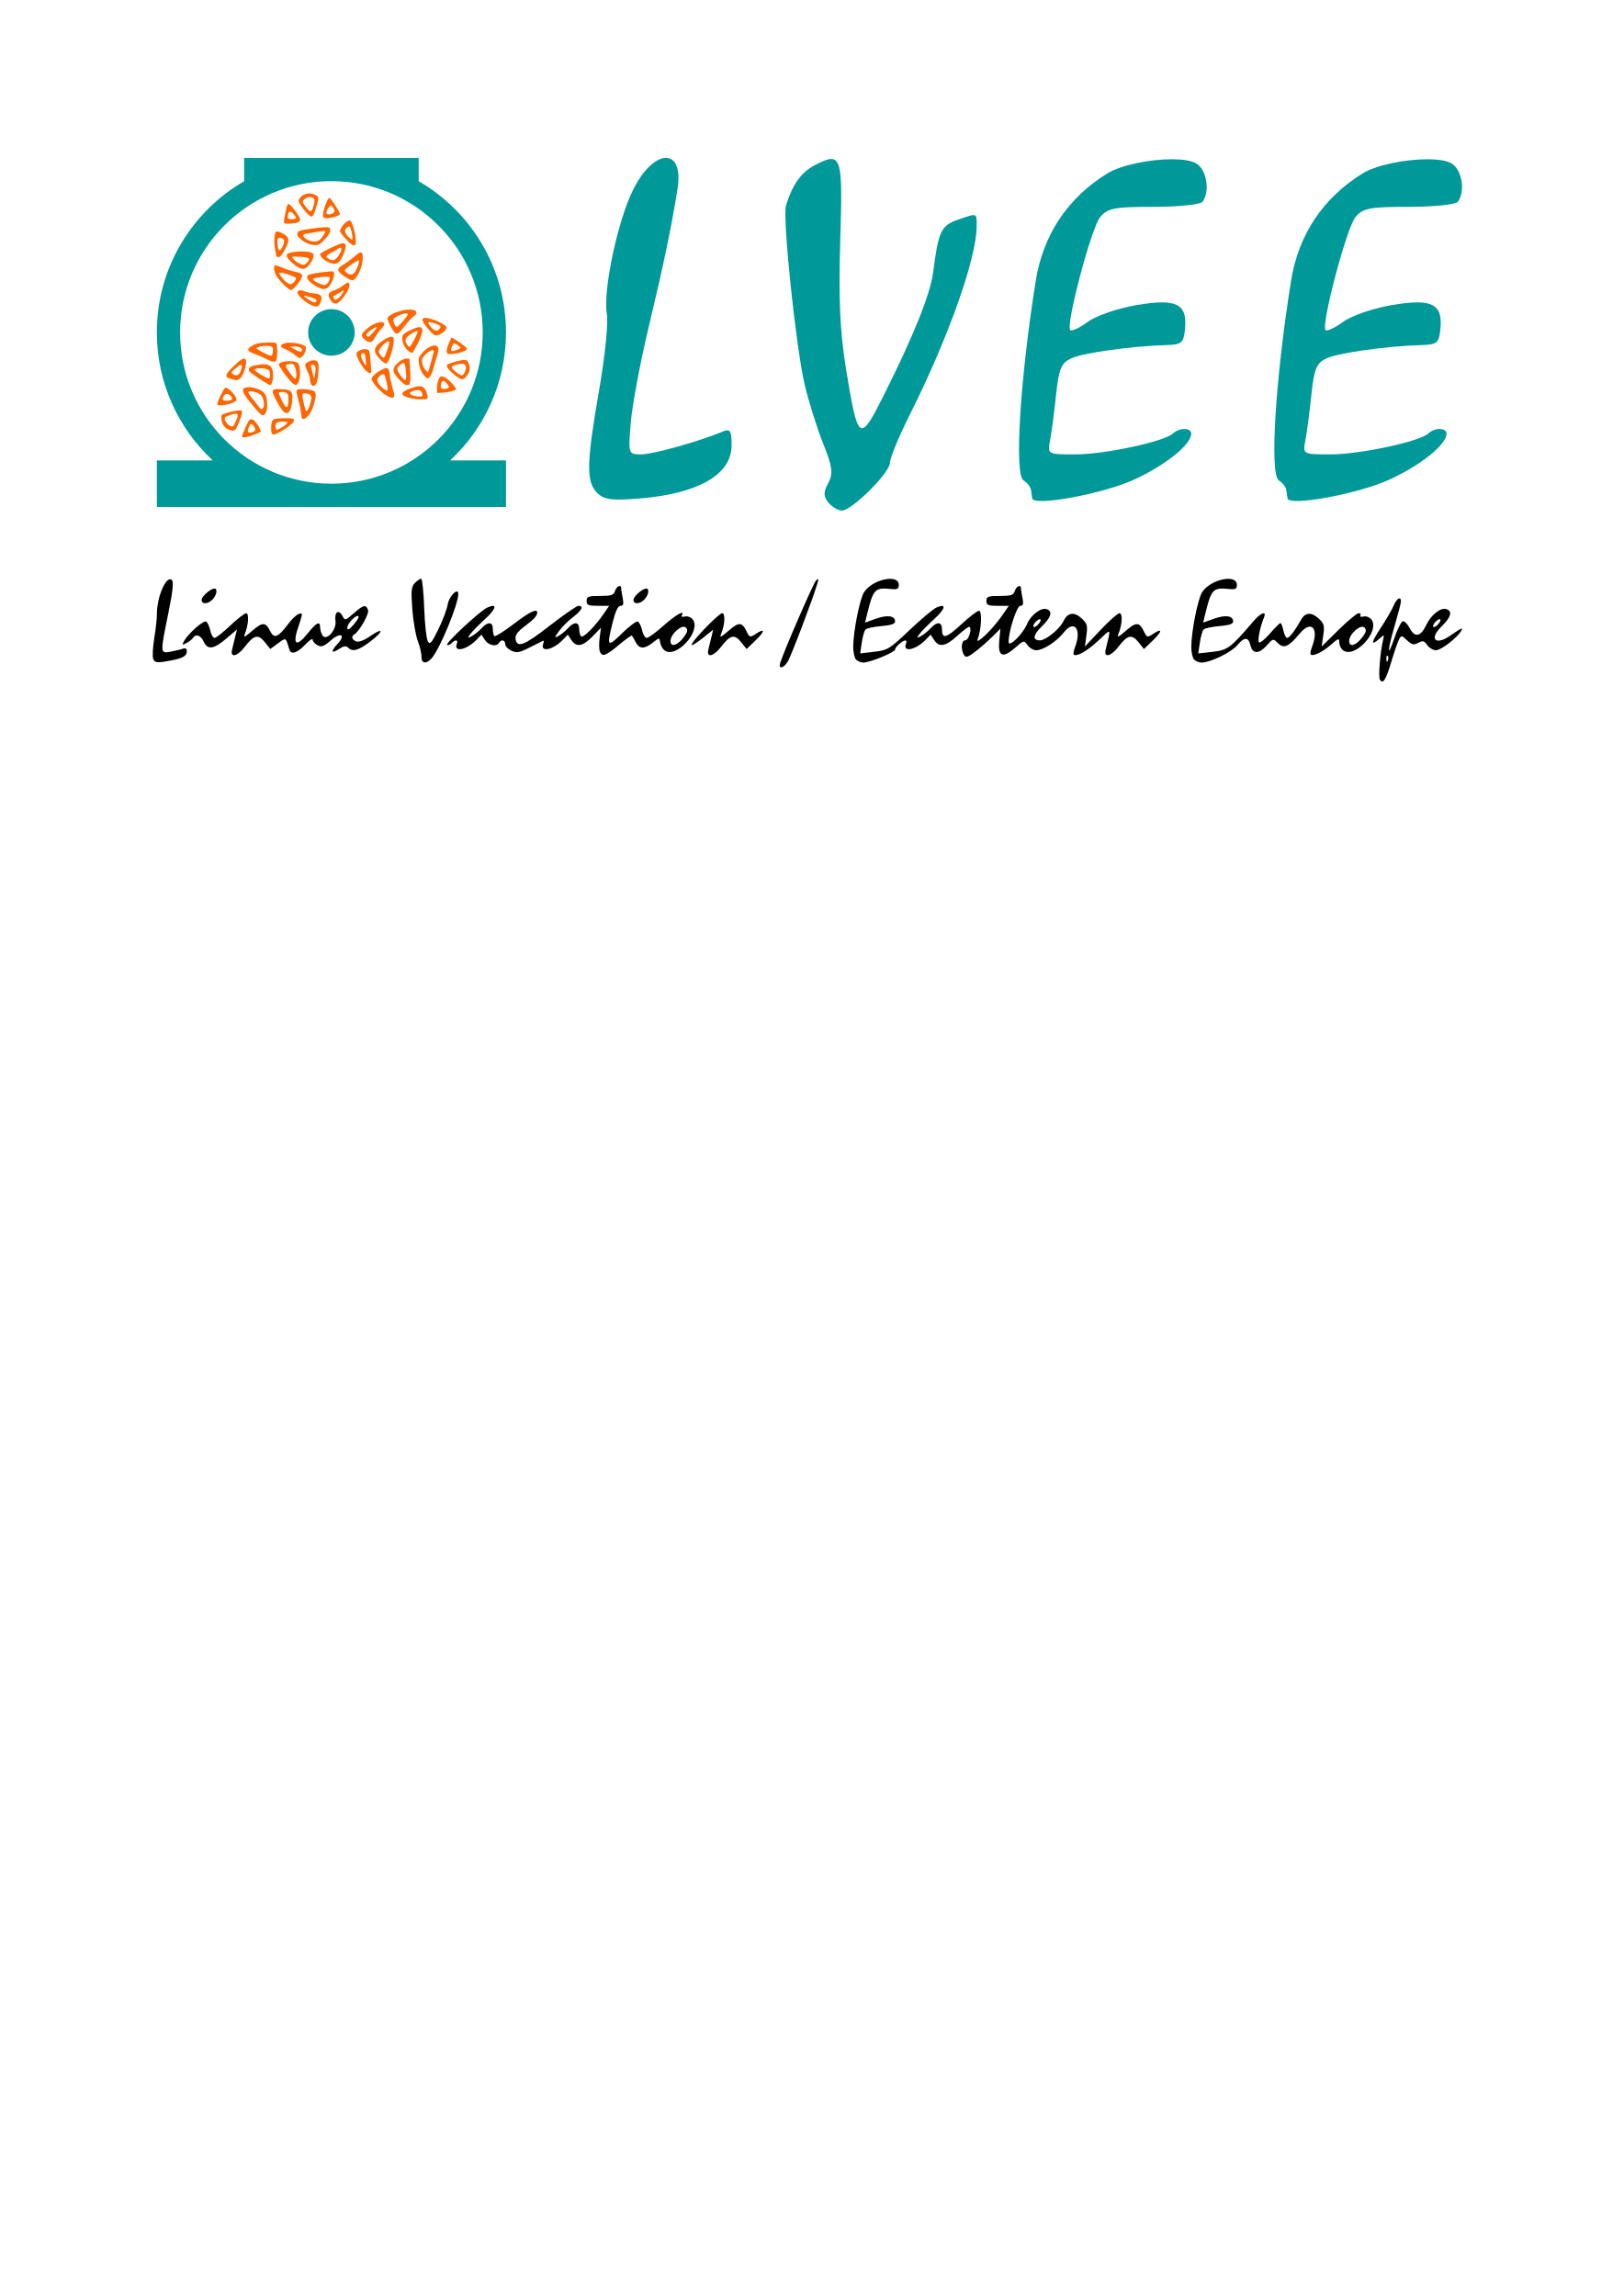
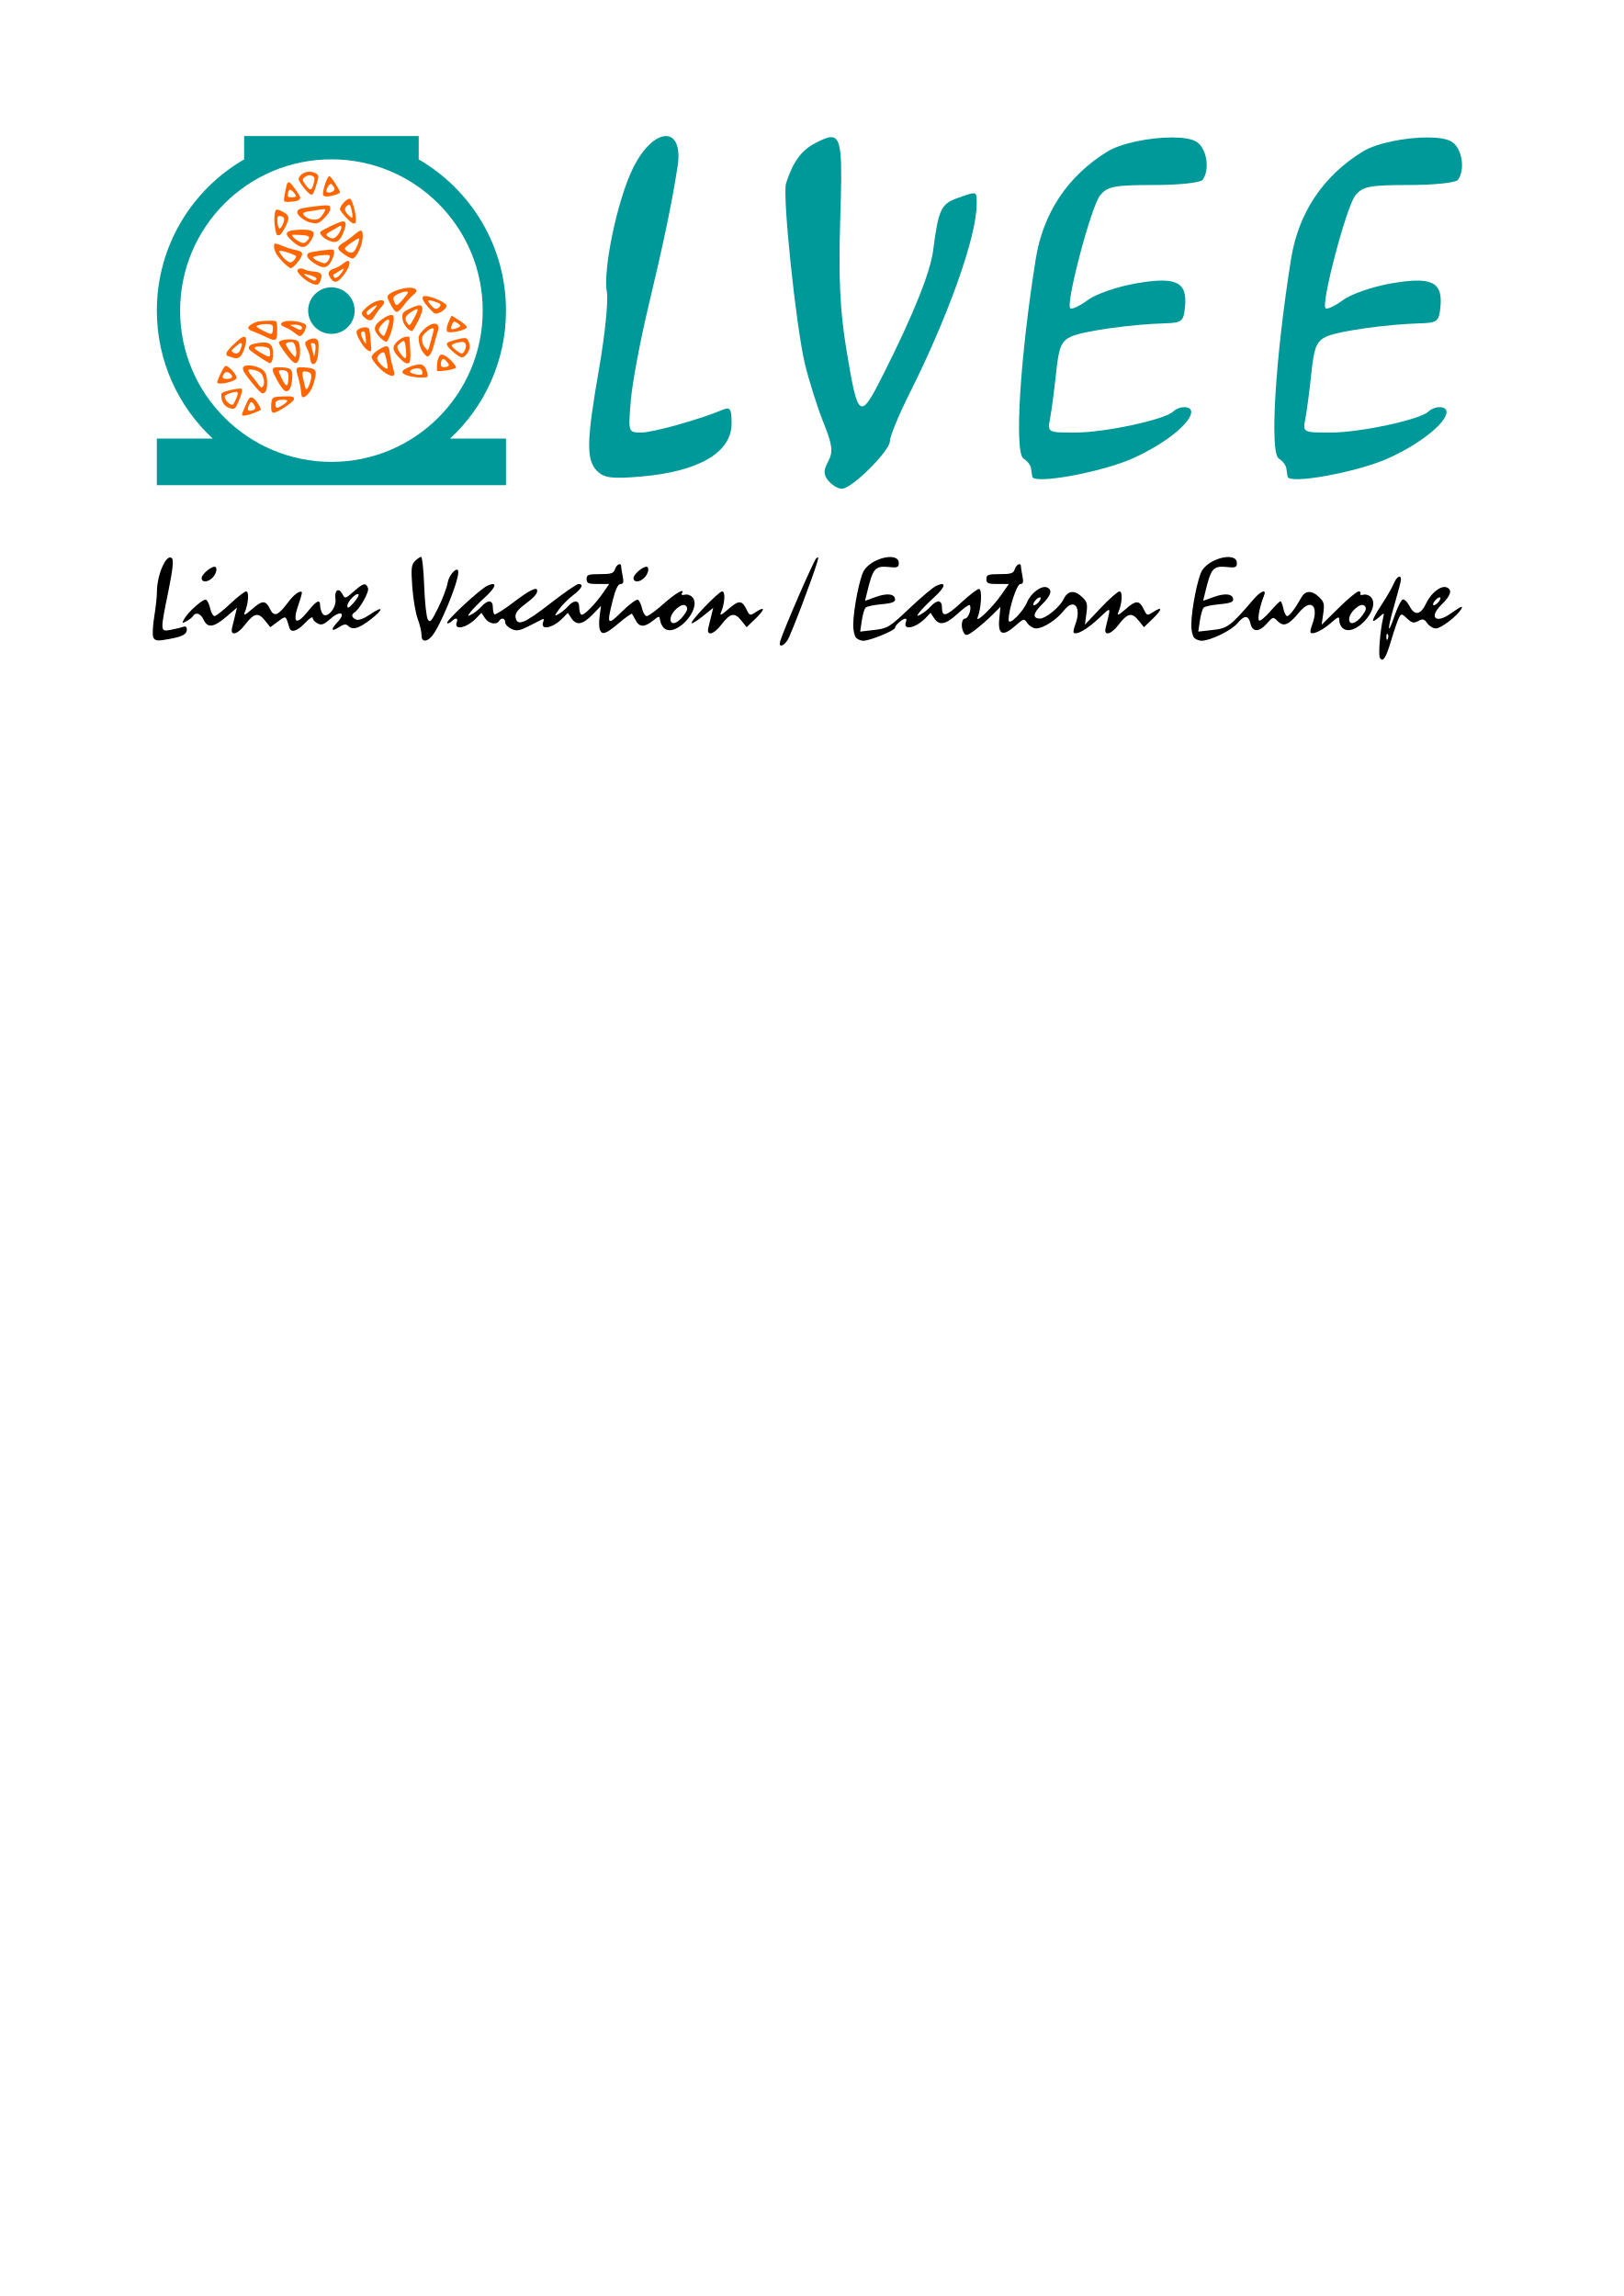
- <svg xmlns="http://www.w3.org/2000/svg" id="svg3904" width="744.094" height="1052.362" version="1.0">
+ <svg xmlns="http://www.w3.org/2000/svg" id="engine_white_" width="744.094" height="1052.362" version="1.0">
  <defs id="defs3907">
    </defs>
-   <g id="g4507" transform="translate(20,-500)">
+   <g id="g4507" transform="translate(20,-510)">
    <g transform="matrix(0.5333333,0,0,0.5333333,-54.78817,437.769)" id="g4430">
      <path style="fill:#009999;fill-opacity:1;stroke:none" d="m 275,252.362 0,20 0.125,0 c -44.9,25.919 -75.125,74.43 -75.125,130 0,43.465 18.491,82.605 48.031,110 l -48.031,0 0,40 300,0 0,-40 -48.031,0 C 481.509,484.967 500,445.828 500,402.362 c 0,-55.57 -30.225,-104.081 -75.125,-130 l 0.125,0 0,-20 -75,0 -75,0 z m 75,20 c 71.797,0 130,58.203 130,130 0,71.797 -58.203,130 -130,130 -71.797,0 -130,-58.203 -130,-130 0,-71.797 58.203,-130 130,-130 z" id="rect3820" />
      <path style="fill:#ff6600;fill-opacity:1" d="m 273.178,491.912 c 0,-1.541 4.989,-12.934 6.19,-14.134 1,-1 1.666,-1.061 3.328,-0.304 2.246,1.023 7.483,9.353 6.499,10.337 -0.33,0.33 -3.139,1.555 -6.243,2.724 -5.738,2.16 -9.774,2.728 -9.774,1.377 z m 10.357,-4.523 c 1.418,-1.037 1.426,-1.26 0.138,-3.751 -0.753,-1.457 -1.886,-2.648 -2.517,-2.648 -1.099,0 -2.977,4.022 -2.977,6.376 0,1.443 3.394,1.458 5.356,0.024 z m 15.153,1.451 c -0.937,-2.442 -0.516,-9.185 0.676,-10.816 1,-1.368 2.43,-1.663 9.276,-1.91 8.199,-0.296 9.98,0.275 8.981,2.88 -0.962,2.507 -14.325,11.165 -17.232,11.165 -0.657,0 -1.422,-0.593 -1.7,-1.318 z m 9.665,-5.458 c 2.236,-1.435 3.919,-3.029 3.741,-3.542 -0.488,-1.405 -7.9,-1.051 -9.4,0.449 -1.392,1.392 -0.852,5.702 0.715,5.702 0.483,0 2.708,-1.174 4.944,-2.609 z m -47.512,2.048 c -3.223,-1.588 -5.145,-4.877 -5.4,-9.241 -0.179,-3.064 -0.109,-3.141 4.191,-4.568 2.406,-0.798 6.438,-1.694 8.96,-1.99 4.495,-0.528 4.586,-0.497 4.586,1.573 0,2.662 -4.567,13.998 -6.008,14.912 -1.592,1.01 -3.254,0.83 -6.329,-0.686 z m 7.254,-7.241 c 2.646,-6.201 1.903,-7.027 -4.504,-5.008 -2.626,0.828 -4.95,1.963 -5.165,2.522 -1.004,2.616 4.195,8.333 6.82,7.5 0.451,-0.143 1.733,-2.4 2.849,-5.015 z m 56.387,-2.409 c -0.176,-0.573 -0.53,-3.082 -0.787,-5.575 -0.257,-2.493 -1.274,-7.254 -2.261,-10.58 -2.512,-8.46 -2.169,-8.99 5.448,-8.414 7.888,0.597 9.642,1.518 9.642,5.068 0,3.592 -2.219,11.043 -4.38,14.708 -2.843,4.822 -6.877,7.345 -7.662,4.793 z m 7.39,-12.291 c 1.658,-5.908 0.986,-7.862 -2.976,-8.655 -4.131,-0.826 -4.547,0.285 -2.843,7.599 0.829,3.559 1.683,6.771 1.896,7.137 0.824,1.412 2.588,-1.321 3.923,-6.081 z m -49.328,1.857 c -7.302,-9.008 -8.532,-10.948 -8.532,-13.458 0,-3.385 8.283,-3.289 15.061,0.173 4.271,2.182 5.618,5.176 5.713,12.698 0.069,5.497 -1.444,8.729 -4.087,8.729 -0.961,0 -4.075,-3.109 -8.155,-8.142 z m 9.005,1.412 c 1.272,-2.378 0.215,-7.891 -2.009,-10.477 -1.99,-2.314 -9.386,-4.27 -10.8,-2.857 -0.489,0.489 0.614,2.449 2.934,5.214 2.044,2.437 4.558,5.65 5.586,7.14 2.18,3.159 3.02,3.351 4.289,0.979 z m 16.916,3.188 c -2.068,-2.313 -4.841,-6.903 -7.505,-12.424 -2.819,-5.844 -1.909,-6.803 6.071,-6.4 8.552,0.432 9.799,1.698 9.299,9.447 -0.627,9.728 -3.978,13.723 -7.866,9.377 z m 4.55,-8.663 c 0.184,-3.833 -0.09,-5.44 -1.101,-6.451 -1.602,-1.602 -7.059,-1.838 -7.07,-0.305 -0.004,0.573 1.215,3.557 2.709,6.631 3.496,7.193 5.12,7.23 5.462,0.125 z m -61.082,3.051 c -0.655,-1.06 4.809,-12.647 6.707,-14.222 2.083,-1.729 11.199,8.248 9.685,10.6 -1.85,2.873 -15.052,5.791 -16.392,3.623 z m 12.659,-4.727 c 0.587,-1.528 -2.397,-4.454 -4.541,-4.454 -1.557,0 -3.479,2.393 -3.515,4.376 -0.037,2.058 7.27,2.13 8.057,0.079 z m 153.199,-0.783 c -9.281,-2.276 -9.04,-5.125 0.726,-8.572 7.373,-2.603 10.353,-2.194 12.365,1.696 0.866,1.676 1.65,4.113 1.743,5.418 0.166,2.346 0.114,2.373 -4.833,2.528 -2.751,0.086 -7.25,-0.395 -10,-1.069 z m 10.416,-2.476 c 0,-4.122 -2.985,-5.436 -8.211,-3.614 -3.527,1.229 -3.313,2.904 0.501,3.917 4.92,1.307 7.71,1.197 7.71,-0.303 z m -31.745,-0.295 c -3.987,-2.504 -9.233,-8.052 -11.244,-11.889 -1.074,-2.05 -1.006,-2.433 0.816,-4.584 1.094,-1.291 4.053,-3.456 6.577,-4.811 5.737,-3.081 6.819,-2.42 7.619,4.654 0.316,2.794 1.297,7.382 2.179,10.196 0.882,2.814 1.609,5.961 1.615,6.992 0.015,2.64 -2.804,2.432 -7.563,-0.558 z m 1.91,-4.235 c 0.493,-1.203 -2.135,-12.545 -3.089,-13.337 -1.699,-1.41 -6.656,3.242 -5.921,5.558 1.227,3.865 8.161,9.852 9.011,7.779 z m 42.337,-1.694 c 0,-4.976 1.879,-9.975 3.75,-9.975 2.437,0 6.02,2.398 9.513,6.366 1.898,2.157 3.32,4.326 3.159,4.821 -0.351,1.08 -7.942,2.791 -12.879,2.903 l -3.542,0.08 0,-4.194 z m 9.873,-0.234 c 0.687,-0.828 0.299,-1.761 -1.591,-3.831 -2.049,-2.243 -2.72,-2.553 -3.723,-1.721 -1.242,1.03 -1.685,5.074 -0.668,6.09 0.967,0.967 5.037,0.601 5.983,-0.539 z m -118.224,-3.483 c -0.46,-1.209 -0.836,-3.114 -0.836,-4.232 0,-1.118 -0.938,-3.977 -2.084,-6.353 -2.559,-5.304 -2.582,-6.154 -0.208,-7.657 3.281,-2.078 6.922,-2.437 8.518,-0.841 1.185,1.185 1.379,2.664 1.127,8.587 -0.322,7.586 -1.809,11.949 -4.231,12.415 -0.943,0.182 -1.742,-0.49 -2.286,-1.919 z m 3.99,-13.342 c -0.181,-1.867 -0.718,-2.568 -2.118,-2.767 -2.106,-0.299 -2.168,-0.077 -1.118,4.017 0.411,1.604 1.026,4.042 1.366,5.418 l 0.618,2.5 0.747,-3.334 c 0.411,-1.834 0.638,-4.459 0.505,-5.834 z m -45.667,10.832 c -10.653,-7.063 -11.669,-7.894 -11.669,-9.544 0,-2.176 2.405,-3.363 8.63,-4.261 9.127,-1.315 12.208,1.009 12.208,9.209 0,4.758 -1.179,8.384 -2.688,8.269 -0.584,-0.045 -3.5,-1.698 -6.48,-3.673 z m 6.655,-4.789 c -0.007,-1.49 -0.336,-3.22 -0.732,-3.844 -1.511,-2.385 -12.641,-2.948 -12.557,-0.636 0.042,1.166 9.854,7.086 11.843,7.145 1.101,0.033 1.455,-0.62 1.446,-2.665 z m 17.888,5.635 c -4.048,-4.292 -10.373,-13.318 -10.373,-14.801 0,-3.109 13.601,-4.054 16.507,-1.147 1.79,1.79 2.298,10.764 0.854,15.095 -1.477,4.428 -3.396,4.663 -6.988,0.854 z m 4.629,-6.336 c 0,-1.821 -0.553,-4.635 -1.229,-6.254 -1.135,-2.717 -1.47,-2.922 -4.369,-2.682 -2.003,0.166 -3.226,0.719 -3.38,1.529 -0.302,1.6 7.208,11.812 8.225,11.183 0.414,-0.256 0.752,-1.955 0.752,-3.777 z m 88.633,4.706 c -4.958,-5.119 -6.118,-8.081 -4.37,-11.158 1.92,-3.379 6.972,-6.947 10.044,-7.092 l 2.795,-0.132 0.622,7.918 c 0.342,4.355 0.413,9.512 0.157,11.46 -0.413,3.153 -0.706,3.542 -2.658,3.542 -1.563,0 -3.458,-1.306 -6.589,-4.538 z m 5.732,-4.287 c -0.405,-7.011 -1.119,-10.345 -2.216,-10.345 -1.341,0 -5.466,3.785 -5.466,5.016 0,2.472 5.532,10.229 6.952,9.749 0.602,-0.203 0.877,-1.868 0.729,-4.42 z m -150.625,3.384 c -1.834,-0.661 -3.428,-1.207 -3.542,-1.214 -0.115,-0.007 -0.209,-0.856 -0.21,-1.888 -0.002,-1.249 2.078,-3.858 6.23,-7.815 6.802,-6.483 9.167,-7.694 10.427,-5.338 1.236,2.31 -2.031,13.327 -4.643,15.654 -2.429,2.165 -3.67,2.255 -8.262,0.601 z m 7.47,-4.812 c 0.692,-1.055 1.497,-3.118 1.79,-4.584 0.729,-3.647 -0.805,-3.442 -5.51,0.737 -3.602,3.199 -3.687,3.379 -2.133,4.549 2.327,1.751 4.408,1.502 5.852,-0.702 z m 184.517,1.284 c -5.438,-4.554 -7.3,-7.269 -5.928,-8.641 1.173,-1.173 11.574,-4.06 14.628,-4.06 1.921,0 2.587,0.56 3.628,3.052 0.787,1.884 1.077,4.108 0.758,5.81 -0.666,3.551 -4.254,7.811 -6.568,7.798 -0.991,-0.005 -3.924,-1.787 -6.517,-3.959 z m 9.01,-2.195 c 1.844,-3.868 0.989,-7.173 -1.856,-7.173 -4.282,0 -9.614,1.822 -9.35,3.195 0.303,1.572 6.961,6.807 8.658,6.807 0.659,0 1.806,-1.273 2.548,-2.829 z m -34.473,3.454 c -2.684,-2.935 -4.456,-7.018 -4.985,-11.486 -0.426,-3.597 -0.204,-4.472 1.797,-7.097 5.171,-6.779 12.629,-9.923 14.638,-6.169 0.707,1.322 0.545,2.887 -0.712,6.876 -0.895,2.841 -2.289,7.754 -3.097,10.918 -1.339,5.243 -3.468,8.833 -5.238,8.833 -0.379,0 -1.46,-0.844 -2.403,-1.875 z m 5.272,-11.25 c 1.049,-4.012 2.156,-8.139 2.461,-9.171 0.909,-3.078 -2.533,-2.348 -6.537,1.387 -3.055,2.85 -3.487,3.692 -3.409,6.657 0.061,2.315 0.813,4.343 2.364,6.377 1.251,1.64 2.486,2.772 2.744,2.513 0.258,-0.258 1.328,-3.752 2.376,-7.765 z m -55.823,6.449 c -3.012,-2.644 -8.036,-11.551 -8.036,-14.246 0,-3.282 8.479,-5.703 10.646,-3.04 0.466,0.573 1.063,4.042 1.326,7.71 0.263,3.667 0.584,7.757 0.713,9.087 0.327,3.371 -1.185,3.53 -4.649,0.489 z m -0.179,-9.949 c -0.521,-4.602 -0.763,-5.106 -2.343,-4.88 -1.396,0.199 -1.71,0.745 -1.511,2.622 0.232,2.183 3.546,8.278 4.165,7.659 0.148,-0.148 0.009,-2.579 -0.311,-5.401 z m 12.625,0.478 c -6.687,-6.687 -6.199,-10.716 1.96,-16.192 3.572,-2.398 6.053,-3.501 7.494,-3.334 2.017,0.234 2.145,0.515 2.015,4.418 -0.19,5.715 -4.43,18.257 -6.288,18.6 -0.818,0.151 -3.027,-1.338 -5.181,-3.492 z m 5.859,-7.648 c 2.294,-6.92 2.384,-7.877 0.748,-7.877 -1.921,0 -7.918,6.43 -7.918,8.49 0,1.991 3.173,5.872 4.452,5.446 0.439,-0.146 1.662,-2.873 2.718,-6.059 z m -104.272,6.944 c -2.751,-1.432 -7.251,-3.383 -10.002,-4.337 -6.355,-2.203 -6.689,-4.102 -1.25,-7.103 3.04,-1.678 5.223,-2.134 11.525,-2.411 5.256,-0.23 8.091,-0.024 8.752,0.637 1.024,1.025 1.134,11.11 0.155,14.195 -0.753,2.371 -3.249,2.104 -9.179,-0.982 z m 6.091,-6.287 c 0.226,-3.115 0.009,-3.632 -1.817,-4.326 -2.894,-1.1 -12.192,0.143 -12.192,1.631 0,1.064 10.894,6.656 12.502,6.418 0.837,-0.124 1.335,-1.355 1.507,-3.723 z m 18.294,2.581 c -2.072,-1.68 -5.402,-3.659 -7.401,-4.397 -4.72,-1.744 -5.15,-3.73 -1.097,-5.068 3.553,-1.172 11.688,-0.499 16.066,1.331 2.675,1.117 2.822,1.382 2.361,4.226 -0.501,3.089 -3.379,6.962 -5.173,6.962 -0.544,0 -2.685,-1.375 -4.757,-3.054 z m 6.723,-3.888 c 0.344,-1.774 -3.324,-3.226 -7.307,-2.891 l -2.964,0.249 4.167,2.251 c 4.527,2.445 5.691,2.52 6.103,0.391 z m 124.893,3.053 c -1.121,-1.121 -0.487,-4.974 1.531,-9.309 l 2.07,-4.447 3.131,1.888 c 6.665,4.019 10.267,6.957 10.031,8.183 -0.46,2.387 -14.889,5.559 -16.763,3.685 z m 7.891,-2.91 c 1.772,-0.531 3.222,-1.459 3.222,-2.062 0,-0.928 -3.99,-3.64 -5.355,-3.64 -0.843,0 -3.043,5.059 -2.548,5.859 0.629,1.018 0.777,1.013 4.681,-0.156 z m -41.252,0.909 c -4.785,-3.764 -7.005,-11.691 -4.091,-14.605 2.22,-2.22 11.589,-6.334 13.732,-6.03 3.455,0.49 2.938,4.988 -1.609,13.982 -2.19,4.332 -4.388,8 -4.883,8.149 -0.495,0.149 -1.912,-0.524 -3.149,-1.496 z m 4.839,-9.732 c 4.447,-8.375 4.069,-9.268 -2.234,-5.271 -5.909,3.747 -6.555,6.099 -2.935,10.674 1.193,1.507 1.882,0.787 5.169,-5.403 z m -39.963,1.502 c -0.917,-0.385 -2.543,-1.643 -3.614,-2.796 -2.327,-2.506 -1.811,-3.945 2.902,-8.083 8.723,-7.659 19.932,-7.796 12.564,-0.154 -1.626,1.687 -4.047,4.942 -5.379,7.234 -2.511,4.319 -3.646,4.985 -6.473,3.799 z m 7.889,-12.391 c -0.865,-0.326 -6.712,3.337 -8.212,5.145 -0.917,1.105 -0.931,1.605 -0.075,2.637 0.916,1.103 1.585,0.686 5.013,-3.126 2.176,-2.419 3.649,-4.515 3.274,-4.656 z m 44.732,2.245 c -4.893,-5.406 -6.52,-8.779 -4.761,-9.866 2.98,-1.842 19.441,4.739 19.901,7.956 0.297,2.08 -4.329,5.947 -7.99,6.679 -2.131,0.426 -2.931,-0.107 -7.15,-4.77 z m 9.009,-0.685 c 1.911,-2.112 1.277,-2.953 -3.436,-4.559 -6.864,-2.339 -7.715,-1.557 -3.515,3.227 2.918,3.323 4.819,3.688 6.951,1.332 z m -39.378,1.823 c -2.313,-3.283 -5.167,-9.101 -5.167,-10.533 0,-4.481 18.063,-10.001 23.392,-7.149 2.414,1.292 1.968,2.883 -1.6,5.709 -1.767,1.399 -4.841,4.713 -6.831,7.363 -5.826,7.759 -7.141,8.377 -9.795,4.611 z m 8.087,-8.448 c 2.337,-2.698 4.25,-5.373 4.25,-5.943 0,-2.586 -11.855,1.684 -12.368,4.456 -0.388,2.094 1.496,6.394 2.801,6.394 0.587,0 2.979,-2.208 5.317,-4.906 z m -79.882,-14.43 c -4.948,-2.449 -11.12,-8.418 -10.744,-10.39 0.383,-2.007 3.298,-2.365 6.359,-0.782 1.346,0.696 4.561,1.424 7.144,1.618 7.152,0.537 8.507,2.46 5.984,8.497 -1.456,3.484 -3.373,3.716 -8.743,1.058 z m 5.593,-3.207 c 0.174,-0.902 -1.332,-1.783 -5.2,-3.041 -2.994,-0.974 -5.444,-1.464 -5.444,-1.091 0,1.113 7.76,5.91 9.133,5.646 0.697,-0.134 1.377,-0.816 1.512,-1.514 z m 12.788,0.387 c -3.795,-4.824 -3.008,-7.705 2.552,-9.347 2.003,-0.591 5.292,-2.381 7.31,-3.978 2.017,-1.596 4.072,-2.77 4.566,-2.608 2.921,0.96 -0.012,8.267 -5.963,14.854 -3.451,3.82 -6.047,4.151 -8.464,1.078 z m 6.21,-2.659 c 1.889,-1.581 4.847,-5.985 4.352,-6.48 -0.171,-0.171 -1.983,0.797 -4.026,2.152 -2.043,1.355 -4.063,2.582 -4.489,2.726 -1.114,0.377 0.1,3.083 1.374,3.061 0.587,-0.01 1.842,-0.667 2.789,-1.459 z m -46.76,-11.128 c -2.484,-2.349 -5.462,-5.885 -6.618,-7.858 -2.093,-3.572 -2.781,-8.19 -1.352,-9.074 0.413,-0.255 3.32,0.619 6.46,1.943 3.14,1.324 7.022,2.662 8.626,2.975 6.52,1.27 8.335,2.174 8.335,4.152 0,2.864 -7.485,12.133 -9.799,12.133 -0.625,0 -3.169,-1.922 -5.652,-4.271 z m 8.745,-2.955 c 0.962,-1.224 1.623,-2.63 1.468,-3.126 -0.325,-1.039 -10.079,-4.5 -12.937,-4.591 -1.919,-0.061 -1.92,-0.057 -0.417,2.521 2.005,3.439 6.598,7.42 8.559,7.42 0.868,0 2.365,-1.001 3.327,-2.225 z m 19.208,4.239 c -7.882,-4.482 -10.42,-8.764 -6.156,-10.385 2.728,-1.037 18.71,-3.143 20.117,-2.65 1.505,0.526 1.249,4.234 -0.57,8.239 -3.305,7.279 -6.816,8.536 -13.391,4.797 z m 7.881,-1.699 c 1.888,-0.725 4.145,-5.293 3.121,-6.317 -1.116,-1.116 -13.688,0.289 -14.114,1.577 -0.331,1.001 3.408,3.304 7.274,4.479 1.149,0.35 2.152,0.668 2.229,0.707 0.077,0.039 0.747,-0.161 1.489,-0.446 z m 19.208,-5.051 c -1.375,-0.734 -3.927,-2.454 -5.67,-3.822 -4.285,-3.363 -3.875,-5.213 1.92,-8.661 2.521,-1.5 6.557,-4.455 8.968,-6.566 5.87,-5.14 7.289,-4.804 7.27,1.718 -0.021,7.114 -5.655,18.814 -9.005,18.7 -0.54,-0.018 -2.108,-0.634 -3.483,-1.368 z m 6.082,-6.308 c 2.01,-3.332 3.848,-8.893 3.164,-9.576 -0.756,-0.756 -12.164,7.287 -12.164,8.576 0,1.509 3.283,3.709 5.535,3.709 1.174,0 2.416,-0.971 3.464,-2.709 z m -52.511,-5.879 c -9.132,-7.444 -8.535,-10.321 2.297,-11.063 8.934,-0.612 14.043,0.36 14.385,2.736 0.316,2.199 -1.794,6.539 -4.677,9.622 -3.247,3.47 -6.603,3.108 -12.005,-1.295 z m 10.973,-1.571 c 3.355,-3.602 2.38,-4.559 -5.172,-5.077 -3.779,-0.259 -7.048,-0.295 -7.264,-0.079 -1.33,1.33 6.162,6.936 9.31,6.966 0.784,0.008 2.191,-0.807 3.126,-1.81 z m 17.731,-0.771 c -3.911,-1.936 -7.018,-5.292 -6.328,-6.835 0.647,-1.447 16.362,-8.954 19.162,-9.153 3.207,-0.229 3.522,2.214 1.116,8.648 -3.368,9.007 -6.865,10.847 -13.949,7.341 z m 8.257,-3.788 c 2.532,-2.883 4.26,-7.078 3.307,-8.03 -0.624,-0.624 -1.32,-0.501 -2.363,0.417 -0.813,0.716 -3.447,2.289 -5.854,3.495 -2.407,1.206 -4.376,2.702 -4.376,3.325 0,0.623 1.201,1.714 2.67,2.425 2.835,1.373 4.292,1.013 6.616,-1.633 z m -52.122,-0.977 c -0.235,-0.38 -0.847,-3.287 -1.359,-6.46 -1.047,-6.48 -0.426,-14.17 1.193,-14.791 1.467,-0.563 7.233,2.147 9.147,4.299 2.047,2.301 1.426,5.439 -2.449,12.368 -2.002,3.58 -3.457,5.276 -4.527,5.276 -0.867,0 -1.769,-0.311 -2.004,-0.691 z m 5.381,-8.815 c 1.866,-4.219 1.462,-6.128 -1.454,-6.86 -2.987,-0.75 -3.579,0.375 -3.025,5.742 0.611,5.917 2.183,6.31 4.48,1.118 z m 23.703,-1.444 c -4.819,-1.113 -11.252,-6.039 -11.252,-8.615 0,-2.681 1.5,-3.371 10.002,-4.605 13.101,-1.901 17.419,-2.023 17.999,-0.512 0.908,2.365 -0.411,5.34 -4.045,9.124 -5.406,5.63 -6.523,6.035 -12.703,4.608 z m 7.664,-3.635 c 2.163,-1.515 5.65,-6.968 4.921,-7.696 -0.288,-0.288 -2.862,-0.088 -5.721,0.443 -2.859,0.532 -6.979,1.205 -9.157,1.495 -4.218,0.563 -4.937,1.697 -2.483,3.917 3.402,3.079 9.404,3.967 12.44,1.841 z m 22.891,-0.824 c -2.824,-3.019 -5.132,-6.131 -5.129,-6.917 0.013,-3.283 6.431,-9.933 8.734,-9.049 1.607,0.617 4.575,10.707 4.817,16.373 0.174,4.09 0.008,4.611 -1.546,4.833 -1.241,0.177 -3.22,-1.331 -6.876,-5.24 z m 5.434,-3.194 c -0.271,-1.98 -0.891,-4.647 -1.378,-5.927 -0.831,-2.185 -0.998,-2.251 -2.745,-1.097 -2.913,1.925 -2.806,4.582 0.316,7.802 1.504,1.552 3.087,2.821 3.518,2.821 0.444,0 0.57,-1.56 0.29,-3.6 z m -57.531,-10.286 c -1.636,-0.464 -1.627,-0.768 0.34,-10.702 1.126,-5.69 1.927,-6.887 3.651,-5.457 2.561,2.125 8.799,11.055 8.799,12.595 0,0.855 -0.685,1.922 -1.523,2.37 -1.885,1.009 -9.188,1.783 -11.266,1.194 z m 9.08,-4.518 c 0.637,-1.031 -3.578,-5.767 -5.133,-5.767 -1.164,0 -2.397,4.509 -1.59,5.814 0.702,1.135 6.015,1.098 6.722,-0.047 z m 23.392,-1.231 c -1.012,-2.637 3.484,-16.204 5.37,-16.204 1.298,0 9.12,12.008 9.12,14.002 0,1.142 -7.624,3.501 -11.314,3.501 -1.655,0 -2.867,-0.496 -3.175,-1.299 z m 8.767,-3.386 c 1.359,-1.23 1.382,-1.566 0.253,-3.751 -0.682,-1.32 -1.784,-2.399 -2.448,-2.399 -1.292,0 -3.751,4.071 -3.751,6.21 0,1.742 4,1.702 5.946,-0.06 z m -22.611,0.352 c -1.91,-1.972 -4.42,-5.185 -5.577,-7.141 -2.017,-3.409 -2.046,-3.644 -0.701,-5.696 2.865,-4.373 9.638,-5.478 14.411,-2.351 2.221,1.455 2.15,2.544 -0.774,11.753 -2.345,7.386 -3.161,7.767 -7.358,3.434 z m 5.706,-6.845 c 1.122,-4.597 1.1,-4.992 -0.331,-6.038 -2.19,-1.601 -4.819,-1.384 -7.349,0.606 -2.454,1.931 -2.236,2.86 1.897,8.083 2.999,3.789 4.364,3.164 5.783,-2.65 z" id="path2468" />
      <path style="fill:#009999;fill-opacity:1;stroke:none" id="path3842" d="m 157.193,149.691 c 0,9.208 -7.997,16.672 -17.863,16.672 -9.865,0 -17.863,-7.464 -17.863,-16.672 0,-9.208 7.997,-16.672 17.863,-16.672 9.865,0 17.863,7.464 17.863,16.672 z" transform="matrix(1.11964,0,0,1.199614,194,222.7911)" />
    </g>
    <path id="path2437" d="m 285.004,572.365 c -4.318,0.147 -10.236,5.131 -15.017,14.903 -7.082,14.475 -13.784,46.461 -11.877,56.643 0.724,3.865 -0.884,19.542 -3.54,34.831 -5.85,33.674 -6.006,42.072 -0.914,47.164 3.201,3.201 6.863,3.64 20.099,2.512 26.509,-2.258 41.512,-11.04 41.512,-24.267 0,-6.785 -0.614,-7.777 -4.054,-6.338 -10.853,4.539 -32.074,10.449 -37.4,10.449 -5.883,0 -5.938,-0.186 -4.739,-14.618 0.668,-8.044 4.365,-27.765 8.222,-43.853 6.784,-28.291 10.476,-46.105 13.19,-63.21 1.533,-9.662 -1.164,-14.364 -5.482,-14.218 z m 75.6,0.514 c -1.762,0.118 -4.067,1.21 -7.138,2.798 -6.245,3.23 -10.181,8.711 -13.247,18.386 -1.732,5.463 4.54,65.547 8.622,82.623 1.846,7.722 5.645,19.769 8.451,26.78 4.248,10.613 4.592,13.624 2.227,18.044 -2.248,4.201 -2.186,6.067 0.171,8.908 1.639,1.974 4.391,3.597 6.11,3.597 4.598,0 22.041,-17.354 22.041,-21.926 0,-2.158 4.091,-12.038 9.079,-21.983 17.762,-35.413 30.663,-71.872 30.663,-86.449 0,-6.226 0.455,-6.099 -8.85,-2.855 -7.435,2.592 -8.736,5.374 -11.077,23.868 -1.265,9.993 -8.983,29.298 -22.669,56.529 -11.031,21.949 -11.776,21.476 -17.244,-11.82 -2.807,-17.089 -3.507,-32.467 -2.684,-58.984 0.916,-29.504 0.831,-37.869 -4.454,-37.515 z m 156.682,0.114 c -10.076,-0.025 -23.476,2.562 -29.863,6.509 -18.157,11.221 -29.407,28.113 -32.775,49.22 -7.226,45.287 -9.89,88.82 -5.596,91.474 1.727,1.067 3.265,3.063 3.426,4.397 0.161,1.334 0.41,3.081 0.571,3.883 0.743,3.702 32.15,-2.062 46.365,-8.508 14.474,-6.563 26.494,-16.182 26.494,-21.184 0,-2.818 -5.412,-2.895 -8.337,-0.114 -3.886,3.694 -31.364,9.593 -44.709,9.593 -12.776,0 -12.872,-0.007 -11.648,-6.395 0.678,-3.539 1.921,-12.898 2.741,-20.784 1.245,-11.988 2.401,-14.764 6.966,-16.844 5.5,-2.506 27.48,-5.607 43.053,-6.053 7.614,-0.218 8.441,-0.882 9.079,-7.423 1.131,-11.594 -3.907,-14.061 -22.326,-10.906 -8.493,1.455 -18.469,4.884 -22.212,7.651 -3.739,2.765 -7.37,4.449 -8.051,3.769 -2.167,-2.167 9.579,-46.651 13.647,-51.675 3.412,-4.214 6.545,-4.796 24.61,-4.796 11.375,0 21.438,-1.054 22.383,-2.341 3.605,-4.907 1.806,-15.054 -3.14,-17.701 -2.233,-1.195 -6.097,-1.759 -10.678,-1.77 z m 116.998,0 c -10.076,-0.025 -23.476,2.562 -29.863,6.509 -18.157,11.221 -29.407,28.113 -32.775,49.22 -7.226,45.287 -9.89,88.82 -5.596,91.474 1.727,1.067 3.265,3.063 3.426,4.397 0.161,1.334 0.41,3.081 0.571,3.883 0.743,3.702 32.15,-2.062 46.365,-8.508 14.474,-6.563 26.494,-16.182 26.494,-21.184 0,-2.818 -5.412,-2.895 -8.337,-0.114 -3.886,3.694 -31.364,9.593 -44.709,9.593 -12.776,0 -12.872,-0.007 -11.648,-6.395 0.678,-3.539 1.921,-12.898 2.741,-20.784 1.245,-11.988 2.401,-14.764 6.966,-16.844 5.5,-2.506 27.48,-5.607 43.053,-6.053 7.614,-0.218 8.498,-0.882 9.136,-7.423 1.131,-11.594 -3.964,-14.061 -22.383,-10.906 -8.493,1.455 -18.469,4.884 -22.212,7.651 -3.739,2.765 -7.37,4.449 -8.051,3.769 -2.167,-2.167 9.579,-46.651 13.647,-51.675 3.412,-4.214 6.545,-4.796 24.61,-4.796 11.375,0 21.438,-1.054 22.383,-2.341 3.605,-4.907 1.806,-15.054 -3.14,-17.701 -2.233,-1.195 -6.097,-1.759 -10.678,-1.77 z" style="fill:#009999;fill-opacity:1" />
    <path style="fill:#000000" d="m 612.357,811.515 c -0.765,-1.238 0.124,-12.479 1.425,-18.004 0.663,-2.817 0.656,-2.819 -1.773,-0.667 -4,3.545 -3.655,1.621 0.971,-5.415 2.397,-3.645 4.965,-8.093 5.707,-9.885 1.372,-3.312 3.356,-4.417 3.313,-1.845 -0.013,0.777 -1.285,5.713 -2.827,10.968 -3.45,11.758 -3.566,15.715 -0.17,5.801 1.368,-3.994 3.087,-7.462 3.819,-7.706 0.732,-0.244 2.154,1.147 3.159,3.091 2.356,4.557 5.057,4.062 7.628,-1.398 2.218,-4.711 6.752,-8.231 9.328,-7.242 2.77,1.063 1.973,3.748 -2.36,7.957 -5.795,5.628 -2.811,8.898 3.89,4.263 5.302,-3.667 6.218,-4.063 5.124,-2.211 -1.902,3.219 -9.224,8.811 -11.537,8.811 -1.282,0 -3.075,-1.062 -3.984,-2.359 -1.403,-2.003 -2.027,-2.159 -4.129,-1.034 -2.086,1.116 -2.89,0.937 -5.1,-1.14 -2.507,-2.355 -2.673,-2.372 -3.729,-0.38 -0.608,1.147 -2.193,5.754 -3.524,10.239 -2.456,8.277 -3.832,10.422 -5.233,8.155 z m 3.566,-10.913 c -0.376,-0.376 -0.643,0.292 -0.594,1.484 0.054,1.317 0.322,1.585 0.683,0.683 0.327,-0.816 0.287,-1.792 -0.089,-2.168 z m 24.197,-16.416 c 0,-0.631 -0.75,-0.508 -1.696,0.277 -0.933,0.774 -1.696,1.917 -1.696,2.539 0,0.631 0.75,0.508 1.696,-0.277 0.933,-0.774 1.696,-1.917 1.696,-2.539 z m -302.556,19.628 c 1.89,-5.954 15.261,-36.711 16.45,-37.839 1.067,-1.012 1.189,-0.672 0.547,1.524 -2.077,7.1 -12.161,33.625 -13.65,35.906 -2.018,3.091 -4.285,3.368 -3.346,0.409 z M 50.204,802.008 c -0.406,-1.059 -0.187,-5.313 0.488,-9.452 0.675,-4.14 1.221,-9.121 1.213,-11.069 -0.031,-8.016 4.385,-18.056 6.866,-15.614 0.87,0.856 0.407,5.188 -1.62,15.14 -3.807,18.694 -3.815,18.588 1.199,17.647 2.221,-0.417 4.766,-1.037 5.654,-1.378 0.972,-0.373 1.616,0.078 1.616,1.13 0,2.588 -2.303,3.625 -11.015,4.96 -2.753,0.422 -3.848,0.083 -4.403,-1.364 z m 122.967,-0.864 c 0.049,-1.399 -0.728,-4.737 -1.726,-7.416 -0.998,-2.679 -2.13,-9.317 -2.516,-14.751 -0.597,-8.416 -0.415,-10.165 1.229,-11.809 1.061,-1.061 2.34,-1.93 2.841,-1.93 0.501,0 1.127,5.98 1.392,13.288 0.265,7.308 1.003,14.214 1.642,15.346 0.996,1.765 1.682,1 4.819,-5.372 2.012,-4.087 3.95,-9.23 4.307,-11.431 0.628,-3.867 4.871,-8.063 4.857,-4.802 -0.021,4.828 -8.427,25.138 -12.187,29.443 -2.41,2.76 -4.762,2.474 -4.657,-0.565 z m 199.151,1.187 c -0.746,-0.746 -1.339,-3.418 -1.318,-5.937 0.062,-7.192 3.009,-21.98 4.979,-24.987 3.894,-5.943 15.903,-8.466 15.903,-3.342 0,1.871 -0.632,2.199 -3.654,1.896 -7.424,-0.743 -8.088,5.5e-4 -11.081,12.417 l -0.724,3.004 4.98,-1.791 c 5.262,-1.892 8.783,-1.387 8.783,1.261 0,1.114 -1.878,1.748 -6.26,2.111 -3.443,0.286 -6.713,0.985 -7.268,1.554 -0.554,0.569 -1.335,3.272 -1.736,6.006 l -0.728,4.971 6.46,-0.759 c 6.162,-0.724 6.904,-1.18 16.106,-9.89 5.306,-5.022 10.834,-9.672 12.284,-10.333 4.808,-2.191 4.367,0.384 -0.887,5.181 -2.849,2.601 -5.895,5.702 -6.769,6.892 -1.465,1.994 -1.411,2.069 0.684,0.953 1.251,-0.666 3.238,-2.276 4.416,-3.578 2.877,-3.179 5.184,-3.004 5.184,0.394 0,4.73 1.87,4.269 8.834,-2.179 3.705,-3.43 7.369,-6.236 8.142,-6.236 1.497,0 1.093,8.586 -0.611,13.005 -1.249,3.238 6.709,-4.373 10.939,-10.461 l 3.339,-4.806 -5.143,0 c -4.389,0 -5.143,-0.332 -5.143,-2.262 0,-1.984 0.754,-2.262 6.144,-2.262 5.151,0 6.26,-0.366 6.862,-2.262 0.709,-2.235 2.827,-3.188 2.827,-1.272 0,0.544 0.318,2.58 0.707,4.524 0.541,2.704 0.308,3.534 -0.993,3.534 -1.619,0 -5.368,11.566 -5.368,16.559 0,2.795 6.486,-3.533 8.48,-8.272 1.734,-4.123 6.539,-7.71 9.04,-6.75 2.77,1.063 1.973,3.748 -2.36,7.957 -4.008,3.893 -4.31,6.339 -0.781,6.339 2.649,0 9.035,-5.213 10.738,-8.767 1.942,-4.051 4.963,-4.494 8.432,-1.235 2.461,2.312 2.725,3.281 2.11,7.736 l -0.703,5.093 7.201,-7.634 c 3.961,-4.198 7.856,-7.634 8.657,-7.634 1.553,0 1.256,5.372 -0.532,9.613 -0.708,1.679 0.15,1.299 3.327,-1.472 4.827,-4.212 6.259,-4.189 8.365,0.131 1.419,2.91 1.568,2.951 4.276,1.177 4.362,-2.858 4.257,-1.221 -0.196,3.069 l -4.029,3.881 -2.534,-3.153 c -3.032,-3.773 -5.019,-3.313 -9.164,2.121 -3.434,4.502 -6.807,5.26 -5.85,1.315 2.503,-10.322 2.853,-9.9 -3.393,-4.097 -5.222,4.852 -10.013,7.555 -11.232,6.336 -0.282,-0.282 0.011,-1.888 0.651,-3.57 3.092,-8.134 -0.459,-12.609 -5.199,-6.552 -3.285,4.197 -9.432,8.165 -12.651,8.165 -1.291,0 -3.083,-1.051 -3.983,-2.336 -1.624,-2.318 -1.668,-2.309 -5.722,1.251 -5.675,4.983 -7.926,3.951 -7.228,-3.315 l 0.528,-5.494 -3.695,3.695 c -2.032,2.032 -5.554,5.113 -7.827,6.847 -3.406,2.598 -4.312,2.867 -5.155,1.535 -1.572,-2.484 -1.253,-6.706 0.507,-6.706 1.527,0 3.204,-5.032 2.059,-6.178 -0.317,-0.317 -2.777,1.452 -5.467,3.932 -5.508,5.077 -8.439,5.637 -10.811,2.066 l -1.622,-2.443 -2.192,2.289 c -4.529,4.73 -10.666,6.024 -9.09,1.916 0.334,-0.87 0.241,-1.566 -0.206,-1.546 -1.418,0.063 -4.771,2.995 -4.771,4.173 0,1.253 -11.517,5.97 -14.576,5.97 -1.064,0 -2.546,-0.611 -3.292,-1.357 z m 84.591,-18.145 c 0,-0.631 -0.75,-0.508 -1.696,0.277 -0.933,0.774 -1.696,1.917 -1.696,2.539 0,0.631 0.75,0.508 1.696,-0.277 0.933,-0.774 1.696,-1.917 1.696,-2.539 z m 70.342,18.145 c -0.746,-0.746 -1.339,-3.418 -1.318,-5.937 0.062,-7.192 3.009,-21.98 4.979,-24.987 3.894,-5.943 15.903,-8.466 15.903,-3.342 0,1.871 -0.632,2.199 -3.654,1.896 -7.424,-0.743 -8.088,5.5e-4 -11.081,12.417 l -0.724,3.004 4.98,-1.791 c 5.262,-1.892 8.783,-1.387 8.783,1.261 0,1.114 -1.878,1.748 -6.26,2.111 -3.443,0.286 -6.713,0.985 -7.268,1.554 -0.554,0.569 -1.335,3.272 -1.736,6.006 l -0.728,4.971 6.582,-0.739 c 6.911,-0.776 8.145,-1.701 18.748,-14.052 3.39,-3.949 6.129,-4.896 4.784,-1.654 -1.811,4.363 -3.062,10.588 -2.281,11.35 0.455,0.444 2.699,-1.355 4.985,-3.999 2.286,-2.643 4.461,-4.806 4.833,-4.806 0.372,0 0.981,1.527 1.355,3.393 0.373,1.866 1.166,3.393 1.761,3.393 1.024,0 3.672,-3.486 6.446,-8.487 1.813,-3.267 4.763,-3.409 7.983,-0.384 2.472,2.322 2.724,3.26 2.077,7.736 l -0.736,5.093 7.746,-7.634 c 4.261,-4.198 8.4,-7.634 9.198,-7.634 0.799,0 1.167,0.461 0.818,1.025 -0.349,0.564 0.293,0.783 1.426,0.487 1.133,-0.296 2.717,0.254 3.521,1.222 4.422,5.328 -7.749,18.528 -13.036,14.14 -0.874,-0.725 -1.588,-2.326 -1.588,-3.559 0,-2.006 -0.406,-1.884 -3.884,1.17 -3.798,3.334 -8.217,5.456 -9.238,4.435 -0.282,-0.282 0.011,-1.888 0.651,-3.57 3.291,-8.655 -0.414,-12.415 -5.797,-5.884 -4.896,5.939 -7.188,6.92 -9.879,4.229 -2.165,-2.165 -2.222,-2.152 -5.185,1.174 -3.458,3.881 -6.432,3.845 -7.361,-0.09 -0.94,-3.98 -2.745,-4.023 -6.009,-0.144 -2.793,3.32 -12.398,7.982 -16.443,7.982 -1.097,0 -2.604,-0.611 -3.351,-1.357 z m 77.061,-10.238 c 1.789,-2.398 2.014,-3.421 0.983,-4.452 -1.707,-1.707 -7.023,2.947 -7.023,6.149 0,3.023 3.188,2.127 6.04,-1.697 z m -517.967,5.658 c 0.339,-1.399 0.986,-4.055 1.438,-5.9 l 0.821,-3.356 -4.911,4.204 c -5.744,4.917 -8.58,5.293 -10.365,1.377 -1.32,-2.897 -3.641,-3.706 -4.88,-1.702 -0.382,0.619 -1.723,1.675 -2.98,2.347 -2.014,1.078 -2.151,0.978 -1.161,-0.842 1.896,-3.484 8.962,-9.712 10.172,-8.964 0.628,0.388 1.476,2.226 1.884,4.085 0.408,1.859 1.289,3.38 1.957,3.38 0.668,0 3.905,-2.545 7.193,-5.655 3.288,-3.11 6.574,-5.654 7.301,-5.654 1.418,0 1.031,5.589 -0.665,9.613 -0.708,1.679 0.15,1.299 3.327,-1.472 4.825,-4.209 6.259,-4.189 8.36,0.12 1.74,3.569 3.674,2.803 8.148,-3.231 2.58,-3.479 5.443,-5.618 6.331,-4.73 0.194,0.194 -0.365,2.369 -1.243,4.833 -3.318,9.315 -1.579,10.976 4.095,3.915 3.947,-4.911 5.509,-5.629 5.536,-2.545 0.009,1.089 0.492,2.729 1.071,3.646 1.776,2.809 6.56,-2.518 5.956,-6.633 -0.589,-4.015 1.444,-5.54 3.147,-2.36 1.237,2.312 1.32,2.294 5.185,-1.099 4.489,-3.941 5.58,-4.202 6.587,-1.576 0.655,1.706 -3.849,9.723 -6.319,11.249 -1.519,0.939 -1.089,2.413 0.929,3.187 1.126,0.432 3.614,-0.488 6.24,-2.309 6.338,-4.392 6.571,-2.514 0.284,2.287 -5.522,4.216 -8.194,4.95 -10.311,2.833 -0.894,-0.894 -2.052,-0.702 -4.184,0.696 -3.553,2.328 -3.847,1.078 -0.568,-2.413 3.922,-4.174 1.357,-5.5 -3.089,-1.597 -3.201,2.811 -4.326,3.225 -6.13,2.26 -1.215,-0.65 -2.212,-1.801 -2.214,-2.556 -0.003,-0.756 -1.555,0.28 -3.45,2.302 -3.564,3.803 -6.483,4.718 -7.215,2.262 -1.728,-5.797 -1.474,-5.658 -5.247,-2.874 l -3.513,2.591 -2.519,-3.153 c -3.015,-3.774 -5.004,-3.313 -9.148,2.121 -3.434,4.502 -6.807,5.26 -5.85,1.315 z m 57.934,-15.296 c -0.991,-0.991 -5.157,3.318 -5.118,5.294 0.025,1.287 0.853,0.875 2.885,-1.437 1.567,-1.782 2.572,-3.518 2.233,-3.857 z m 110.586,16.091 c -0.369,-0.963 -0.397,-3.794 -0.062,-6.293 l 0.609,-4.542 -3.915,4.031 c -4.482,4.615 -7.353,5.086 -9.675,1.588 l -1.622,-2.443 -2.192,2.289 c -4.587,4.791 -10.662,6.014 -9.053,1.822 0.354,-0.922 0.261,-1.495 -0.206,-1.273 -0.467,0.222 -3.245,1.628 -6.174,3.124 -4.492,2.295 -5.775,2.516 -8.199,1.412 -1.581,-0.72 -2.874,-2.084 -2.874,-3.03 0,-1.94 -1.765,-2.308 -2.827,-0.59 -1.208,1.954 -4.746,1.233 -6.435,-1.312 l -1.622,-2.443 -2.192,2.289 c -4.529,4.73 -10.666,6.024 -9.09,1.916 0.741,-1.931 -0.646,-2.068 -2.47,-0.244 -0.736,0.736 -1.62,1.056 -1.965,0.711 -0.813,-0.813 15.068,-15.55 18.406,-17.08 4.729,-2.168 4.238,0.454 -0.975,5.214 -2.849,2.601 -5.895,5.702 -6.769,6.892 -1.465,1.994 -1.411,2.069 0.684,0.953 1.251,-0.666 3.238,-2.276 4.416,-3.578 2.832,-3.129 5.184,-3.006 5.184,0.272 0,1.451 0.308,2.947 0.684,3.323 0.376,0.376 4.317,-2.083 8.756,-5.466 7.484,-5.702 10.941,-7.384 10.898,-5.302 -0.03,1.486 -1.565,3.144 -5.975,6.456 -2.973,2.233 -4.192,3.953 -3.958,5.583 0.627,4.367 3.936,3.091 15.677,-6.049 6.43,-5.005 12.352,-9.1 13.16,-9.1 2.586,0 1.584,2.06 -2.529,5.197 -2.199,1.678 -5.075,4.561 -6.39,6.408 -2.213,3.108 -2.23,3.272 -0.229,2.201 1.189,-0.636 3.126,-2.222 4.304,-3.524 2.877,-3.179 5.184,-3.004 5.184,0.394 0,1.518 0.428,3.025 0.952,3.349 1.064,0.657 6.411,-4.74 10.255,-10.35 l 2.518,-3.675 -5.166,0 c -4.412,0 -5.166,-0.33 -5.166,-2.262 0,-1.984 0.754,-2.262 6.144,-2.262 5.151,0 6.26,-0.366 6.862,-2.262 0.709,-2.235 2.827,-3.188 2.827,-1.272 0,0.544 0.318,2.58 0.707,4.524 0.541,2.704 0.308,3.534 -0.993,3.534 -1.148,0 -2.296,2.371 -3.534,7.301 -2.911,11.588 -2.569,12.008 4.276,5.248 3.36,-3.318 6.629,-5.713 7.264,-5.32 0.635,0.392 1.488,2.234 1.897,4.093 0.408,1.859 1.364,3.38 2.123,3.38 0.759,0 4.236,-2.545 7.725,-5.655 5.614,-5.004 10.077,-7.49 8.309,-4.629 -0.349,0.564 0.293,0.783 1.426,0.487 1.133,-0.296 2.717,0.254 3.521,1.222 4.377,5.274 -7.738,18.537 -12.968,14.196 -0.836,-0.694 -1.678,-2.293 -1.871,-3.554 -0.35,-2.287 -0.358,-2.287 -3.356,0.082 -3.869,3.057 -6.199,3.006 -7.851,-0.17 -0.728,-1.399 -1.507,-2.754 -1.73,-3.01 -0.223,-0.256 -2.917,1.653 -5.987,4.241 -6.043,5.096 -7.708,5.658 -8.745,2.956 z m 38.448,-6.452 c 1.789,-2.398 2.014,-3.421 0.983,-4.452 -1.707,-1.707 -7.023,2.947 -7.023,6.149 0,3.023 3.188,2.127 6.04,-1.697 z m 11.295,5.658 c 0.339,-1.399 0.98,-4.03 1.424,-5.845 l 0.807,-3.3 -4.694,3.772 c -2.581,2.074 -4.92,3.546 -5.196,3.269 -0.816,-0.816 12.387,-14.577 13.986,-14.577 1.562,0 1.271,5.358 -0.523,9.613 -0.708,1.679 0.15,1.299 3.327,-1.472 4.827,-4.212 6.259,-4.189 8.365,0.131 1.419,2.91 1.568,2.951 4.276,1.177 4.362,-2.858 4.257,-1.221 -0.196,3.069 l -4.029,3.881 -2.534,-3.153 c -3.032,-3.773 -5.019,-3.313 -9.164,2.121 -3.434,4.502 -6.807,5.26 -5.85,1.315 z M 72.407,774.915 c 0,-1.574 4.102,-5.153 5.906,-5.153 1.521,0 0.956,3.155 -0.898,5.008 -2.225,2.225 -5.008,2.306 -5.008,0.145 z m 197.908,0 c 0,-1.574 4.102,-5.153 5.906,-5.153 1.521,0 0.956,3.155 -0.898,5.008 -2.225,2.225 -5.008,2.306 -5.008,0.145 z" id="path2513" />
  </g>
</svg>
